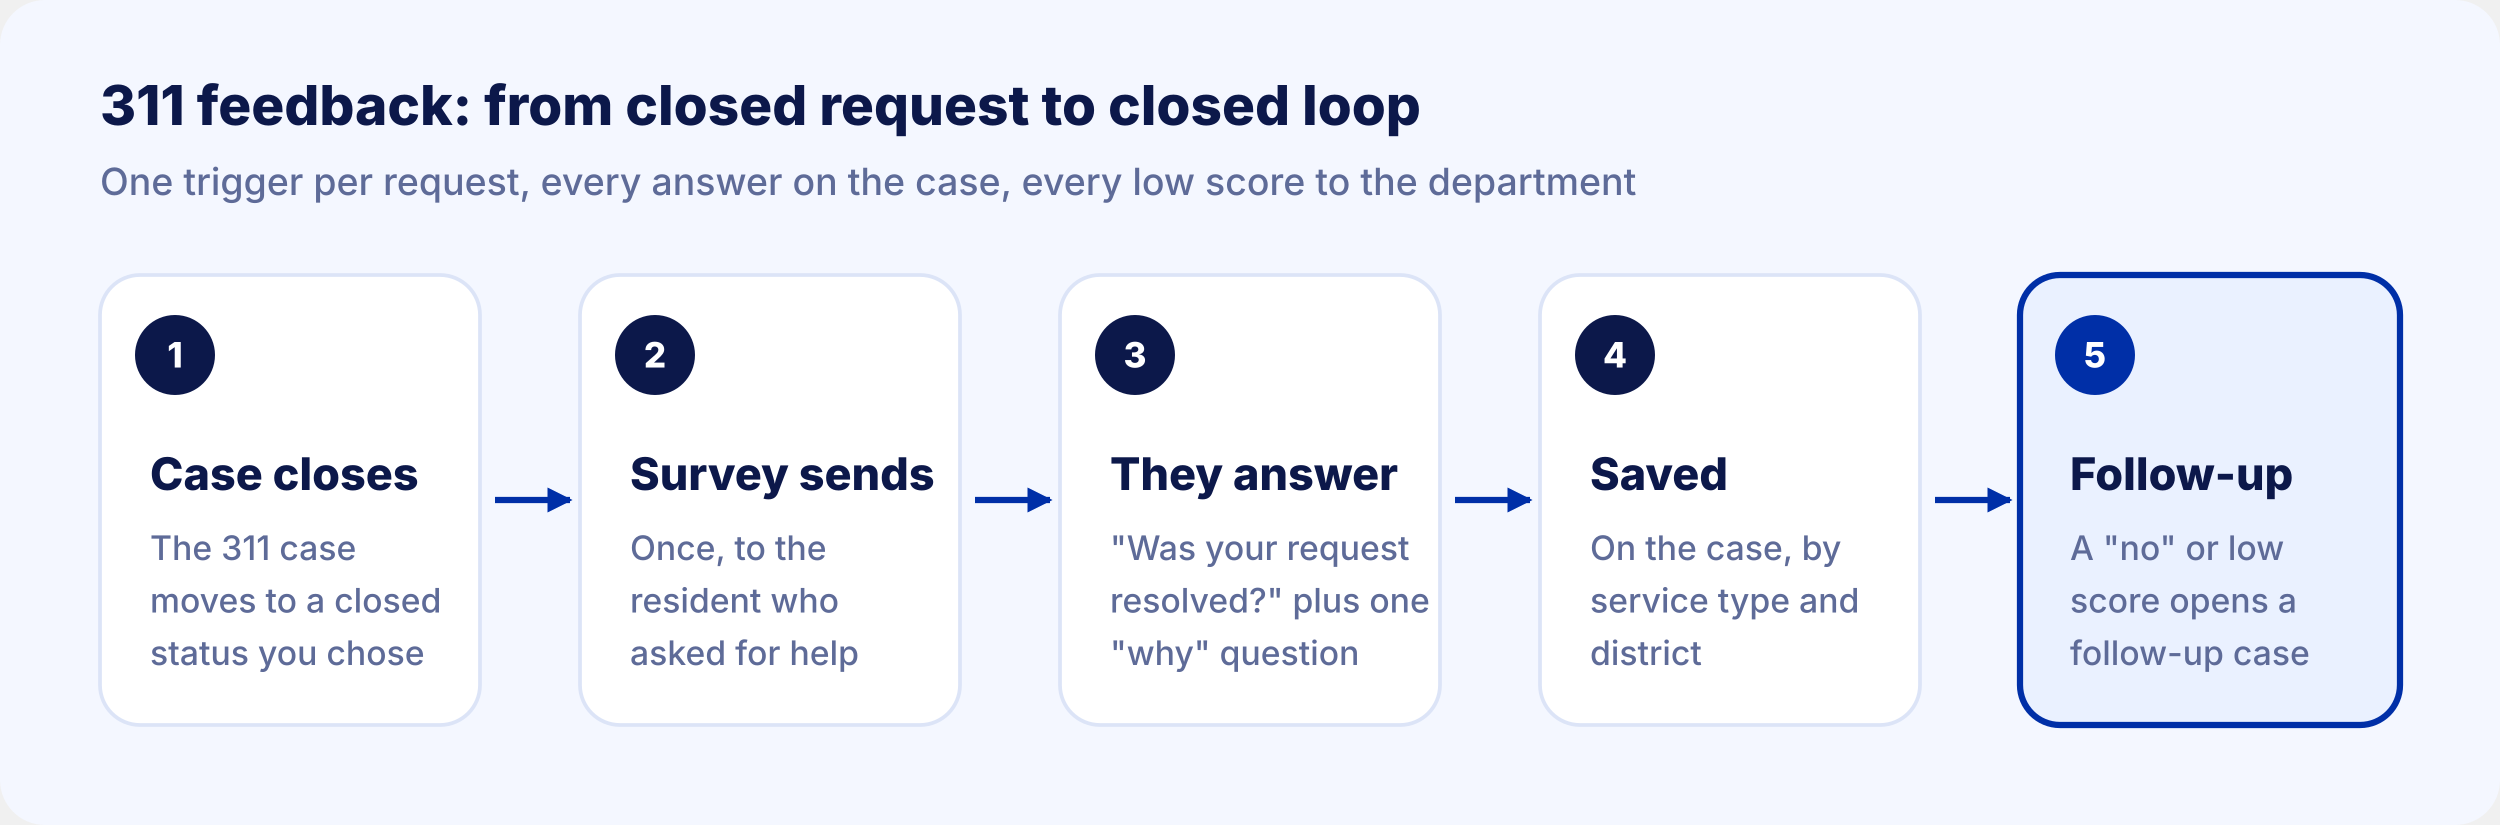
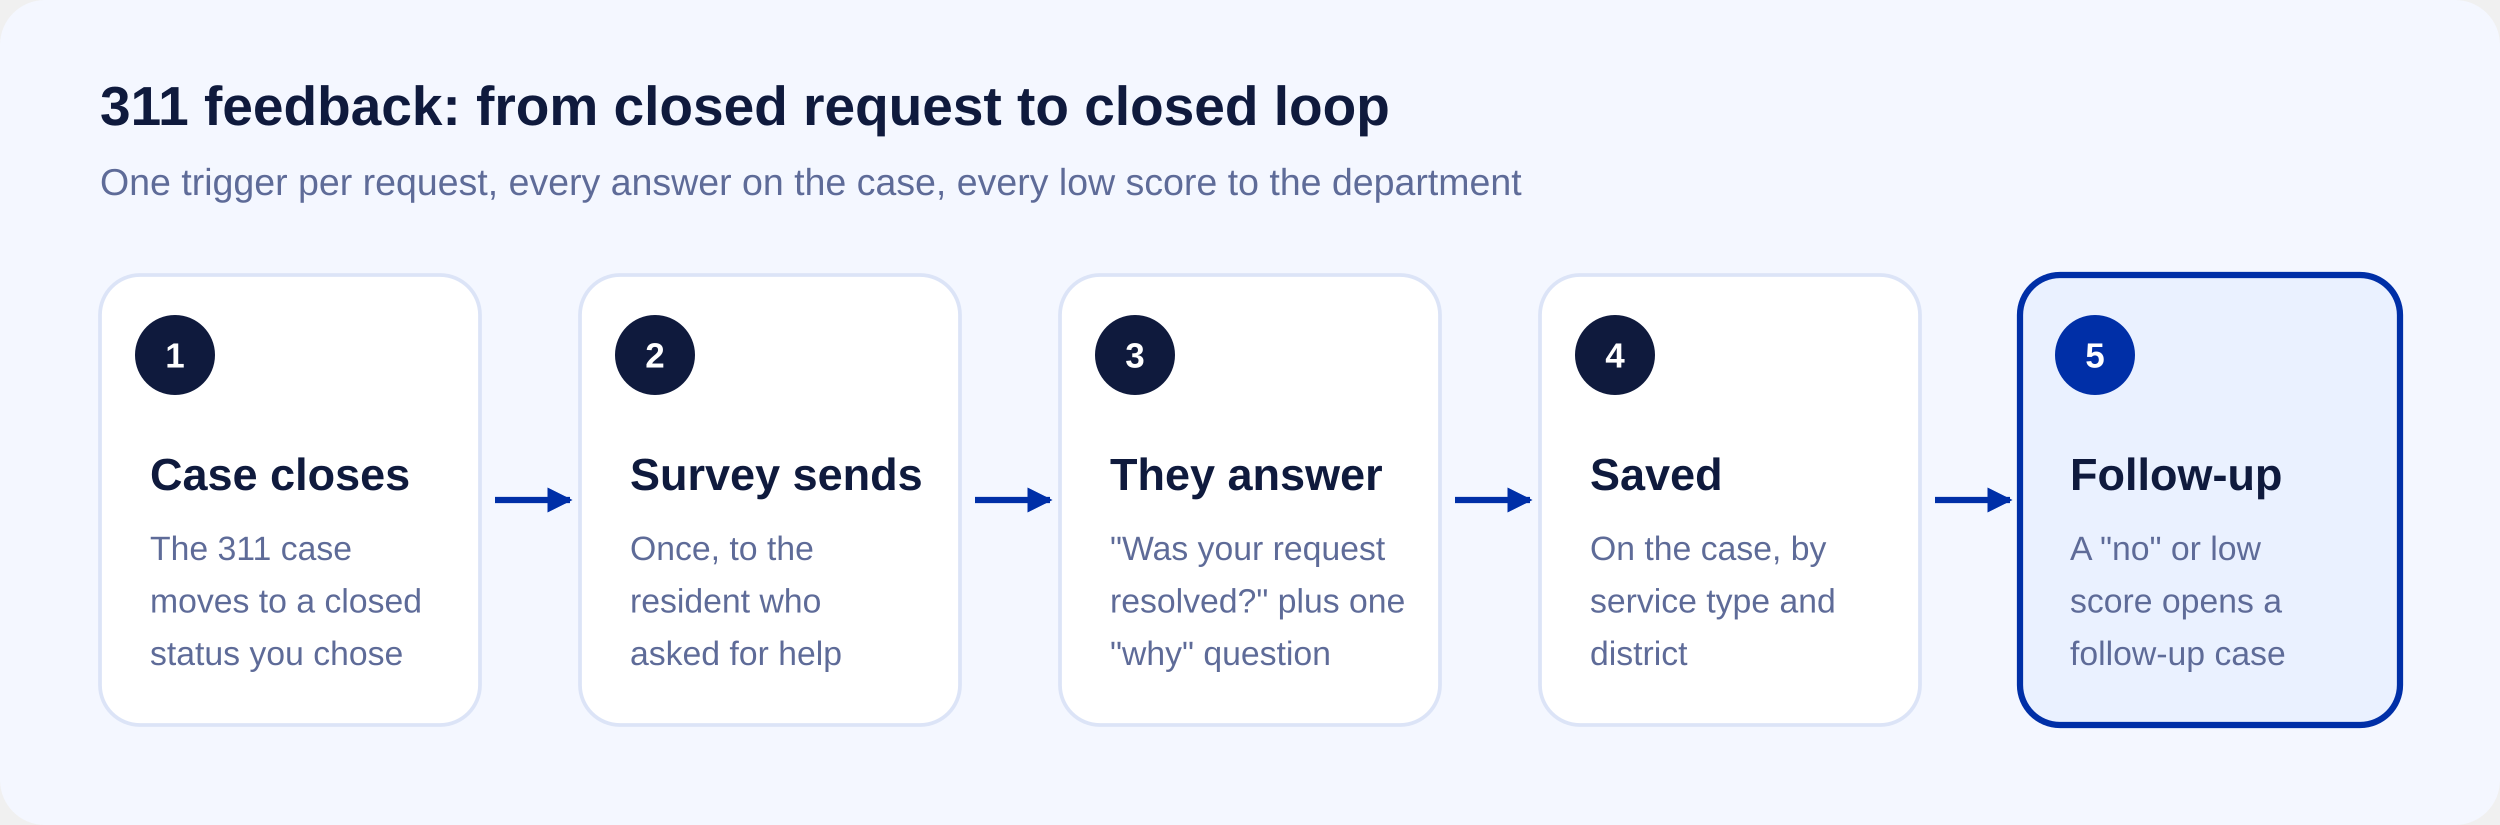
<svg xmlns="http://www.w3.org/2000/svg" viewBox="0 0 1000 330" role="img" aria-label="Five steps: a 311 request closes, the survey sends once to the resident, the resident says whether it was resolved and why, the answer is saved on the case by service type and district, and a no or low score opens a follow-up case for the owning department">
  <defs>
    <marker id="ah" viewBox="0 0 10 10" refX="8" refY="5" markerWidth="7" markerHeight="7" orient="auto-start-reverse">
      <path d="M0 0L10 5L0 10z" fill="#002FA7" />
    </marker>
    <marker id="ahs" viewBox="0 0 10 10" refX="9" refY="5" markerWidth="4" markerHeight="4" orient="auto">
      <path d="M0 0L10 5L0 10z" fill="#002FA7" />
    </marker>
    <marker id="aha" viewBox="0 0 10 10" refX="8" refY="5" markerWidth="5" markerHeight="5" orient="auto-start-reverse">
      <path d="M0 0L10 5L0 10z" fill="#E9A52B" />
    </marker>
    <marker id="ahr" viewBox="0 0 10 10" refX="8" refY="5" markerWidth="6" markerHeight="6" orient="auto-start-reverse">
      <path d="M0 0L10 5L0 10z" fill="#EB5757" />
    </marker>
    <marker id="ahg" viewBox="0 0 10 10" refX="8" refY="5" markerWidth="6" markerHeight="6" orient="auto-start-reverse">
      <path d="M0 0L10 5L0 10z" fill="#23A96A" />
    </marker>
  </defs>
  <rect width="1000" height="330" rx="18" fill="#F4F7FF" />
-   <text x="40" y="50" font-size="22" font-weight="800" fill="#0C184A" text-anchor="start" font-family="Inter, Arial, sans-serif">311 feedback: from closed request to closed loop</text>
-   <text x="40" y="78" font-size="15" font-weight="500" fill="#5E6B98" text-anchor="start" font-family="Inter, Arial, sans-serif">One trigger per request, every answer on the case, every low score to the department</text>
+   <text x="40" y="50" font-size="22" font-weight="800" fill="#0F1A3D" text-anchor="start" font-family="IBM Plex Sans, Arial, sans-serif">311 feedback: from closed request to closed loop</text>
+   <text x="40" y="78" font-size="15" font-weight="500" fill="#5E6B98" text-anchor="start" font-family="IBM Plex Sans, Arial, sans-serif">One trigger per request, every answer on the case, every low score to the department</text>
  <rect x="40.0" y="110" width="152.0" height="180" rx="16" fill="#FFFFFF" stroke="#DCE4F7" stroke-width="1.5" />
-   <circle cx="70.0" cy="142" r="16" fill="#0C184A" />
-   <text x="70.0" y="147" font-size="14" font-weight="800" fill="#FFFFFF" text-anchor="middle" font-family="Inter, Arial, sans-serif">1</text>
-   <text x="60.0" y="196" font-size="18" font-weight="800" fill="#0C184A" text-anchor="start" font-family="Inter, Arial, sans-serif">Case closes</text>
-   <text x="60.0" y="224" font-size="13.5" font-weight="500" fill="#5E6B98" text-anchor="start" font-family="Inter, Arial, sans-serif">The 311 case</text>
-   <text x="60.0" y="245" font-size="13.5" font-weight="500" fill="#5E6B98" text-anchor="start" font-family="Inter, Arial, sans-serif">moves to a closed</text>
-   <text x="60.0" y="266" font-size="13.5" font-weight="500" fill="#5E6B98" text-anchor="start" font-family="Inter, Arial, sans-serif">status you chose</text>
+   <circle cx="70.0" cy="142" r="16" fill="#0F1A3D" />
+   <text x="70.0" y="147" font-size="14" font-weight="800" fill="#FFFFFF" text-anchor="middle" font-family="IBM Plex Sans, Arial, sans-serif">1</text>
+   <text x="60.0" y="196" font-size="18" font-weight="800" fill="#0F1A3D" text-anchor="start" font-family="IBM Plex Sans, Arial, sans-serif">Case closes</text>
+   <text x="60.0" y="224" font-size="13.5" font-weight="500" fill="#5E6B98" text-anchor="start" font-family="IBM Plex Sans, Arial, sans-serif">The 311 case</text>
+   <text x="60.0" y="245" font-size="13.5" font-weight="500" fill="#5E6B98" text-anchor="start" font-family="IBM Plex Sans, Arial, sans-serif">moves to a closed</text>
+   <text x="60.0" y="266" font-size="13.5" font-weight="500" fill="#5E6B98" text-anchor="start" font-family="IBM Plex Sans, Arial, sans-serif">status you chose</text>
  <line x1="198.0" y1="200" x2="228.0" y2="200" stroke="#002FA7" stroke-width="2.5" marker-end="url(#ahs)" />
  <rect x="232.0" y="110" width="152.0" height="180" rx="16" fill="#FFFFFF" stroke="#DCE4F7" stroke-width="1.5" />
-   <circle cx="262.0" cy="142" r="16" fill="#0C184A" />
-   <text x="262.0" y="147" font-size="14" font-weight="800" fill="#FFFFFF" text-anchor="middle" font-family="Inter, Arial, sans-serif">2</text>
-   <text x="252.0" y="196" font-size="18" font-weight="800" fill="#0C184A" text-anchor="start" font-family="Inter, Arial, sans-serif">Survey sends</text>
-   <text x="252.0" y="224" font-size="13.5" font-weight="500" fill="#5E6B98" text-anchor="start" font-family="Inter, Arial, sans-serif">Once, to the</text>
-   <text x="252.0" y="245" font-size="13.5" font-weight="500" fill="#5E6B98" text-anchor="start" font-family="Inter, Arial, sans-serif">resident who</text>
-   <text x="252.0" y="266" font-size="13.5" font-weight="500" fill="#5E6B98" text-anchor="start" font-family="Inter, Arial, sans-serif">asked for help</text>
+   <circle cx="262.0" cy="142" r="16" fill="#0F1A3D" />
+   <text x="262.0" y="147" font-size="14" font-weight="800" fill="#FFFFFF" text-anchor="middle" font-family="IBM Plex Sans, Arial, sans-serif">2</text>
+   <text x="252.0" y="196" font-size="18" font-weight="800" fill="#0F1A3D" text-anchor="start" font-family="IBM Plex Sans, Arial, sans-serif">Survey sends</text>
+   <text x="252.0" y="224" font-size="13.5" font-weight="500" fill="#5E6B98" text-anchor="start" font-family="IBM Plex Sans, Arial, sans-serif">Once, to the</text>
+   <text x="252.0" y="245" font-size="13.5" font-weight="500" fill="#5E6B98" text-anchor="start" font-family="IBM Plex Sans, Arial, sans-serif">resident who</text>
+   <text x="252.0" y="266" font-size="13.5" font-weight="500" fill="#5E6B98" text-anchor="start" font-family="IBM Plex Sans, Arial, sans-serif">asked for help</text>
  <line x1="390.0" y1="200" x2="420.0" y2="200" stroke="#002FA7" stroke-width="2.5" marker-end="url(#ahs)" />
  <rect x="424.0" y="110" width="152.0" height="180" rx="16" fill="#FFFFFF" stroke="#DCE4F7" stroke-width="1.5" />
-   <circle cx="454.0" cy="142" r="16" fill="#0C184A" />
-   <text x="454.0" y="147" font-size="14" font-weight="800" fill="#FFFFFF" text-anchor="middle" font-family="Inter, Arial, sans-serif">3</text>
-   <text x="444.0" y="196" font-size="18" font-weight="800" fill="#0C184A" text-anchor="start" font-family="Inter, Arial, sans-serif">They answer</text>
-   <text x="444.0" y="224" font-size="13.5" font-weight="500" fill="#5E6B98" text-anchor="start" font-family="Inter, Arial, sans-serif">"Was your request</text>
-   <text x="444.0" y="245" font-size="13.5" font-weight="500" fill="#5E6B98" text-anchor="start" font-family="Inter, Arial, sans-serif">resolved?" plus one</text>
-   <text x="444.0" y="266" font-size="13.5" font-weight="500" fill="#5E6B98" text-anchor="start" font-family="Inter, Arial, sans-serif">"why" question</text>
+   <circle cx="454.0" cy="142" r="16" fill="#0F1A3D" />
+   <text x="454.0" y="147" font-size="14" font-weight="800" fill="#FFFFFF" text-anchor="middle" font-family="IBM Plex Sans, Arial, sans-serif">3</text>
+   <text x="444.0" y="196" font-size="18" font-weight="800" fill="#0F1A3D" text-anchor="start" font-family="IBM Plex Sans, Arial, sans-serif">They answer</text>
+   <text x="444.0" y="224" font-size="13.5" font-weight="500" fill="#5E6B98" text-anchor="start" font-family="IBM Plex Sans, Arial, sans-serif">"Was your request</text>
+   <text x="444.0" y="245" font-size="13.5" font-weight="500" fill="#5E6B98" text-anchor="start" font-family="IBM Plex Sans, Arial, sans-serif">resolved?" plus one</text>
+   <text x="444.0" y="266" font-size="13.5" font-weight="500" fill="#5E6B98" text-anchor="start" font-family="IBM Plex Sans, Arial, sans-serif">"why" question</text>
  <line x1="582.0" y1="200" x2="612.0" y2="200" stroke="#002FA7" stroke-width="2.5" marker-end="url(#ahs)" />
  <rect x="616.0" y="110" width="152.0" height="180" rx="16" fill="#FFFFFF" stroke="#DCE4F7" stroke-width="1.5" />
-   <circle cx="646.0" cy="142" r="16" fill="#0C184A" />
-   <text x="646.0" y="147" font-size="14" font-weight="800" fill="#FFFFFF" text-anchor="middle" font-family="Inter, Arial, sans-serif">4</text>
-   <text x="636.0" y="196" font-size="18" font-weight="800" fill="#0C184A" text-anchor="start" font-family="Inter, Arial, sans-serif">Saved</text>
-   <text x="636.0" y="224" font-size="13.5" font-weight="500" fill="#5E6B98" text-anchor="start" font-family="Inter, Arial, sans-serif">On the case, by</text>
-   <text x="636.0" y="245" font-size="13.5" font-weight="500" fill="#5E6B98" text-anchor="start" font-family="Inter, Arial, sans-serif">service type and</text>
-   <text x="636.0" y="266" font-size="13.5" font-weight="500" fill="#5E6B98" text-anchor="start" font-family="Inter, Arial, sans-serif">district</text>
+   <circle cx="646.0" cy="142" r="16" fill="#0F1A3D" />
+   <text x="646.0" y="147" font-size="14" font-weight="800" fill="#FFFFFF" text-anchor="middle" font-family="IBM Plex Sans, Arial, sans-serif">4</text>
+   <text x="636.0" y="196" font-size="18" font-weight="800" fill="#0F1A3D" text-anchor="start" font-family="IBM Plex Sans, Arial, sans-serif">Saved</text>
+   <text x="636.0" y="224" font-size="13.5" font-weight="500" fill="#5E6B98" text-anchor="start" font-family="IBM Plex Sans, Arial, sans-serif">On the case, by</text>
+   <text x="636.0" y="245" font-size="13.5" font-weight="500" fill="#5E6B98" text-anchor="start" font-family="IBM Plex Sans, Arial, sans-serif">service type and</text>
+   <text x="636.0" y="266" font-size="13.5" font-weight="500" fill="#5E6B98" text-anchor="start" font-family="IBM Plex Sans, Arial, sans-serif">district</text>
  <line x1="774.0" y1="200" x2="804.0" y2="200" stroke="#002FA7" stroke-width="2.5" marker-end="url(#ahs)" />
  <rect x="808.0" y="110" width="152.0" height="180" rx="16" fill="#EAF1FF" stroke="#002FA7" stroke-width="2.5" />
  <circle cx="838.0" cy="142" r="16" fill="#002FA7" />
-   <text x="838.0" y="147" font-size="14" font-weight="800" fill="#FFFFFF" text-anchor="middle" font-family="Inter, Arial, sans-serif">5</text>
-   <text x="828.0" y="196" font-size="18" font-weight="800" fill="#0C184A" text-anchor="start" font-family="Inter, Arial, sans-serif">Follow-up</text>
-   <text x="828.0" y="224" font-size="13.5" font-weight="500" fill="#5E6B98" text-anchor="start" font-family="Inter, Arial, sans-serif">A "no" or low</text>
-   <text x="828.0" y="245" font-size="13.5" font-weight="500" fill="#5E6B98" text-anchor="start" font-family="Inter, Arial, sans-serif">score opens a</text>
-   <text x="828.0" y="266" font-size="13.5" font-weight="500" fill="#5E6B98" text-anchor="start" font-family="Inter, Arial, sans-serif">follow-up case</text>
+   <text x="838.0" y="147" font-size="14" font-weight="800" fill="#FFFFFF" text-anchor="middle" font-family="IBM Plex Sans, Arial, sans-serif">5</text>
+   <text x="828.0" y="196" font-size="18" font-weight="800" fill="#0F1A3D" text-anchor="start" font-family="IBM Plex Sans, Arial, sans-serif">Follow-up</text>
+   <text x="828.0" y="224" font-size="13.5" font-weight="500" fill="#5E6B98" text-anchor="start" font-family="IBM Plex Sans, Arial, sans-serif">A "no" or low</text>
+   <text x="828.0" y="245" font-size="13.5" font-weight="500" fill="#5E6B98" text-anchor="start" font-family="IBM Plex Sans, Arial, sans-serif">score opens a</text>
+   <text x="828.0" y="266" font-size="13.5" font-weight="500" fill="#5E6B98" text-anchor="start" font-family="IBM Plex Sans, Arial, sans-serif">follow-up case</text>
</svg>
